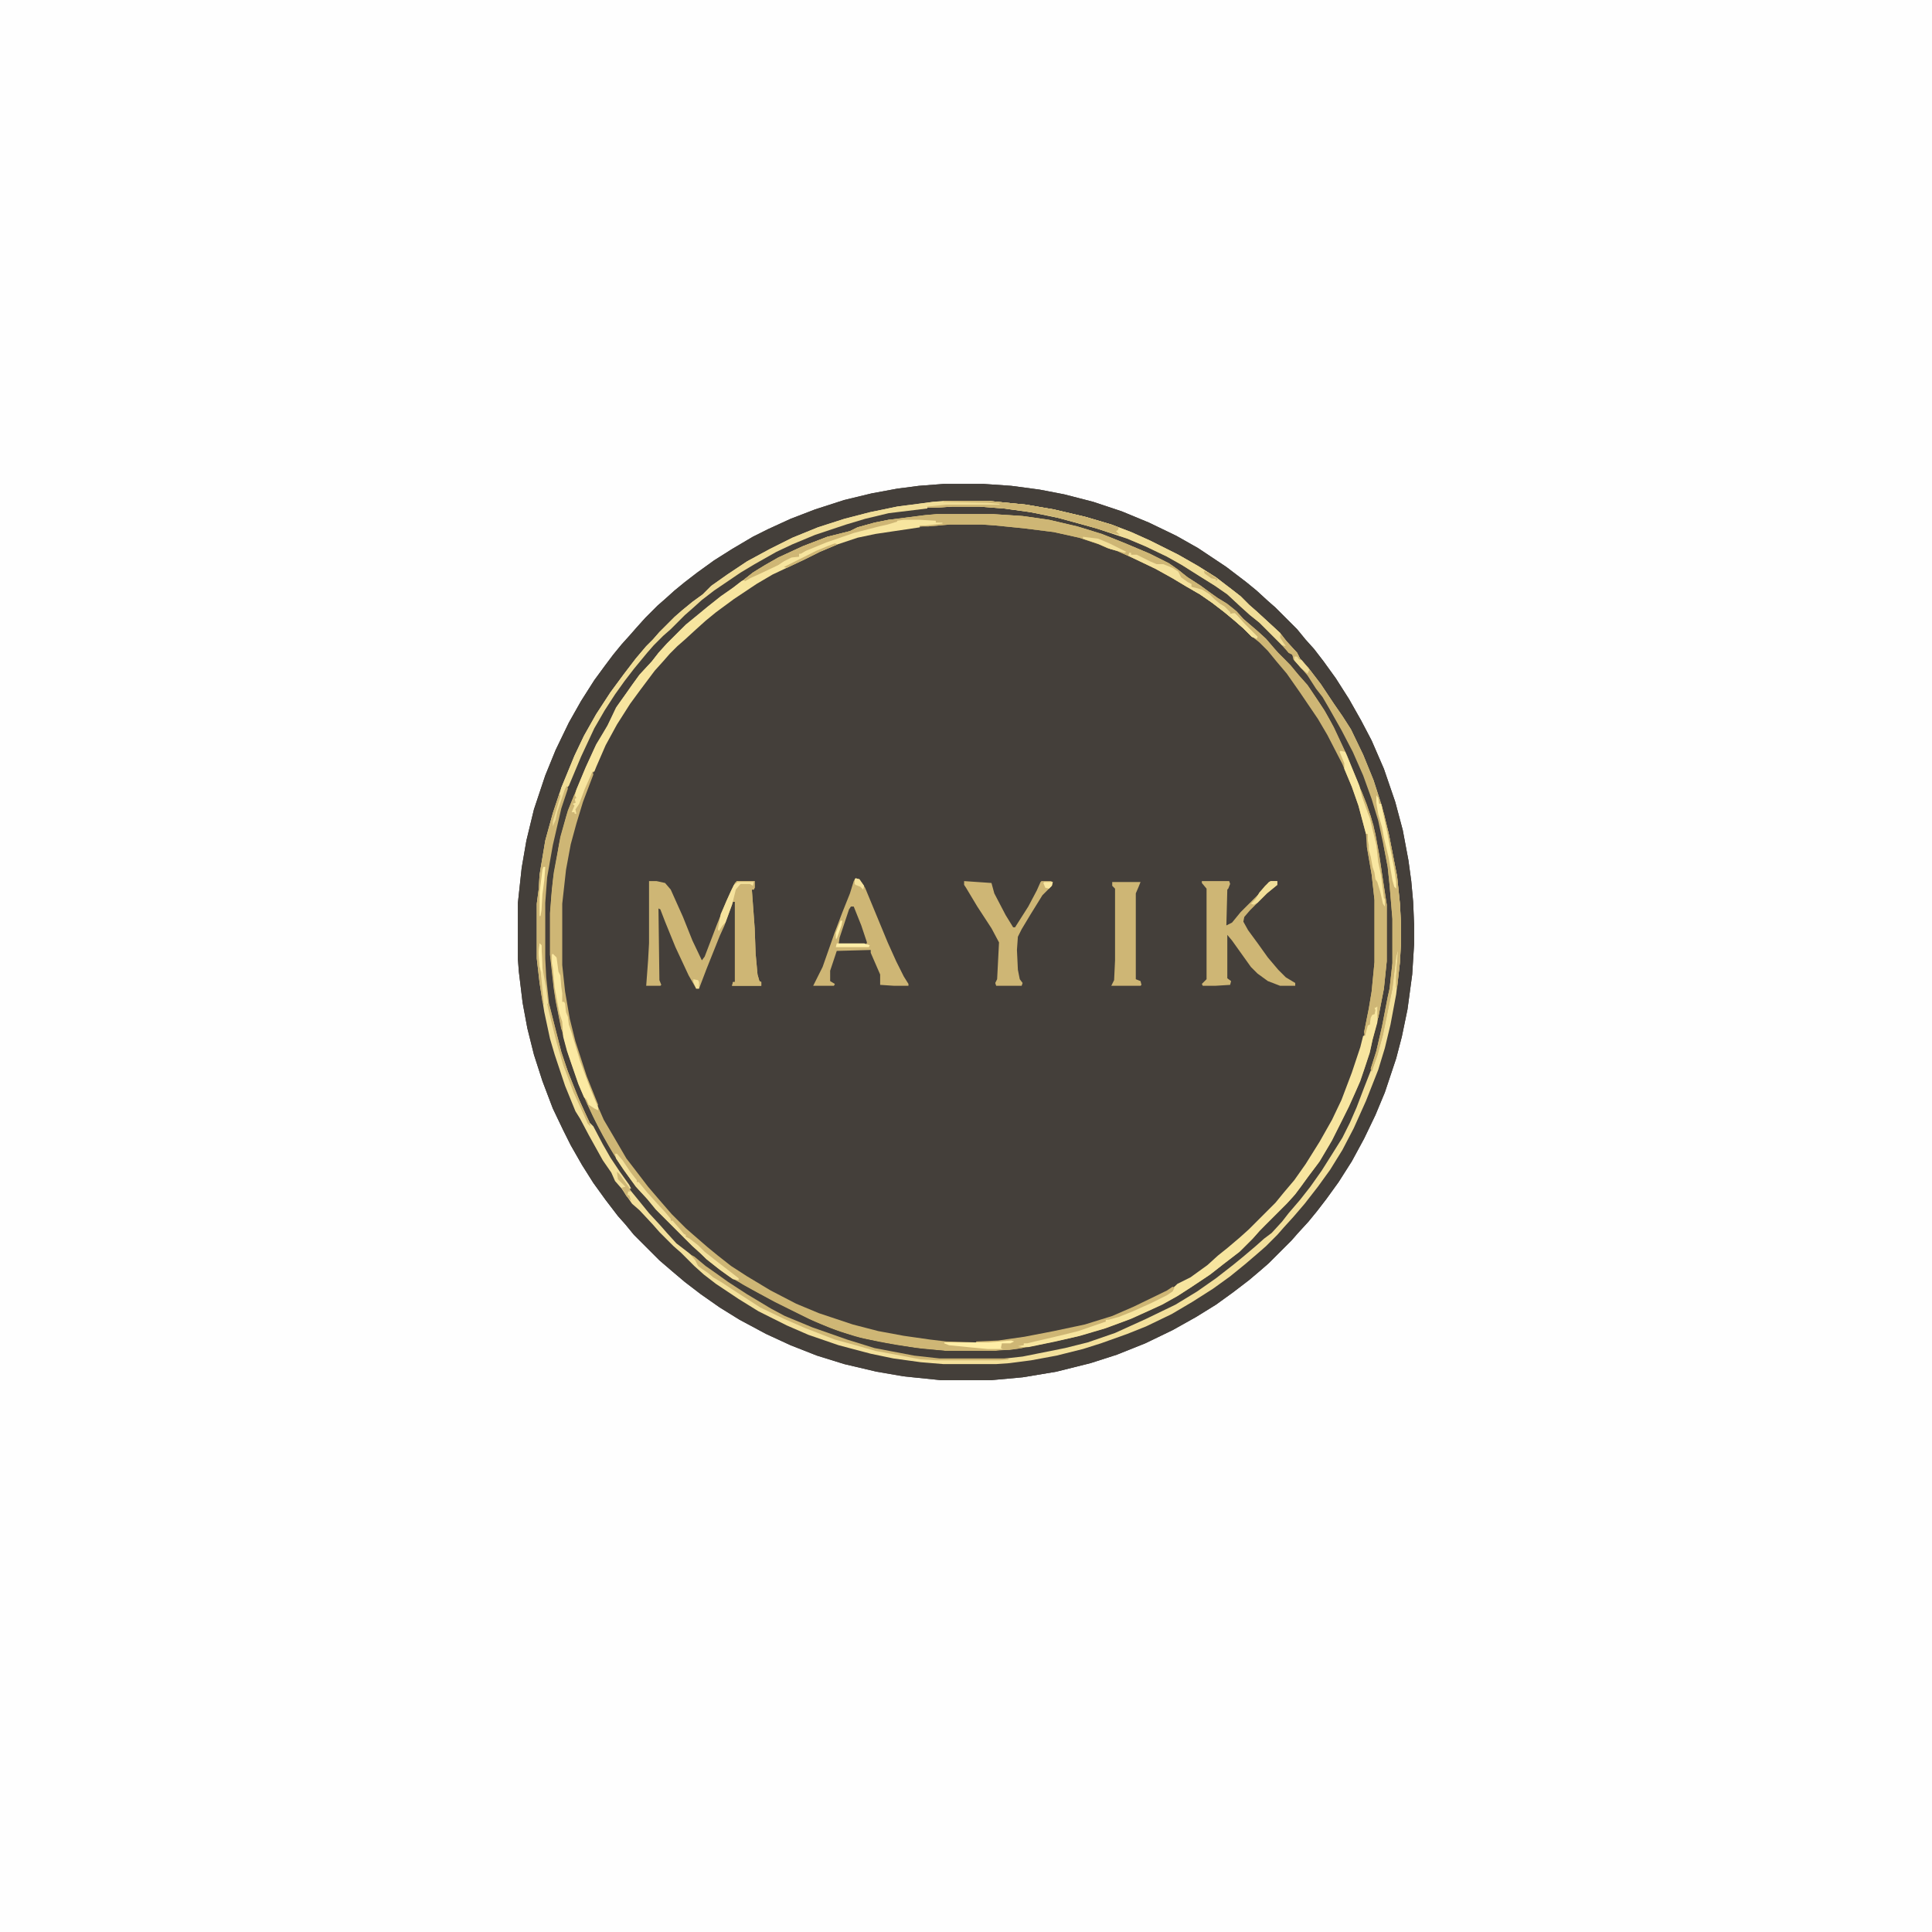
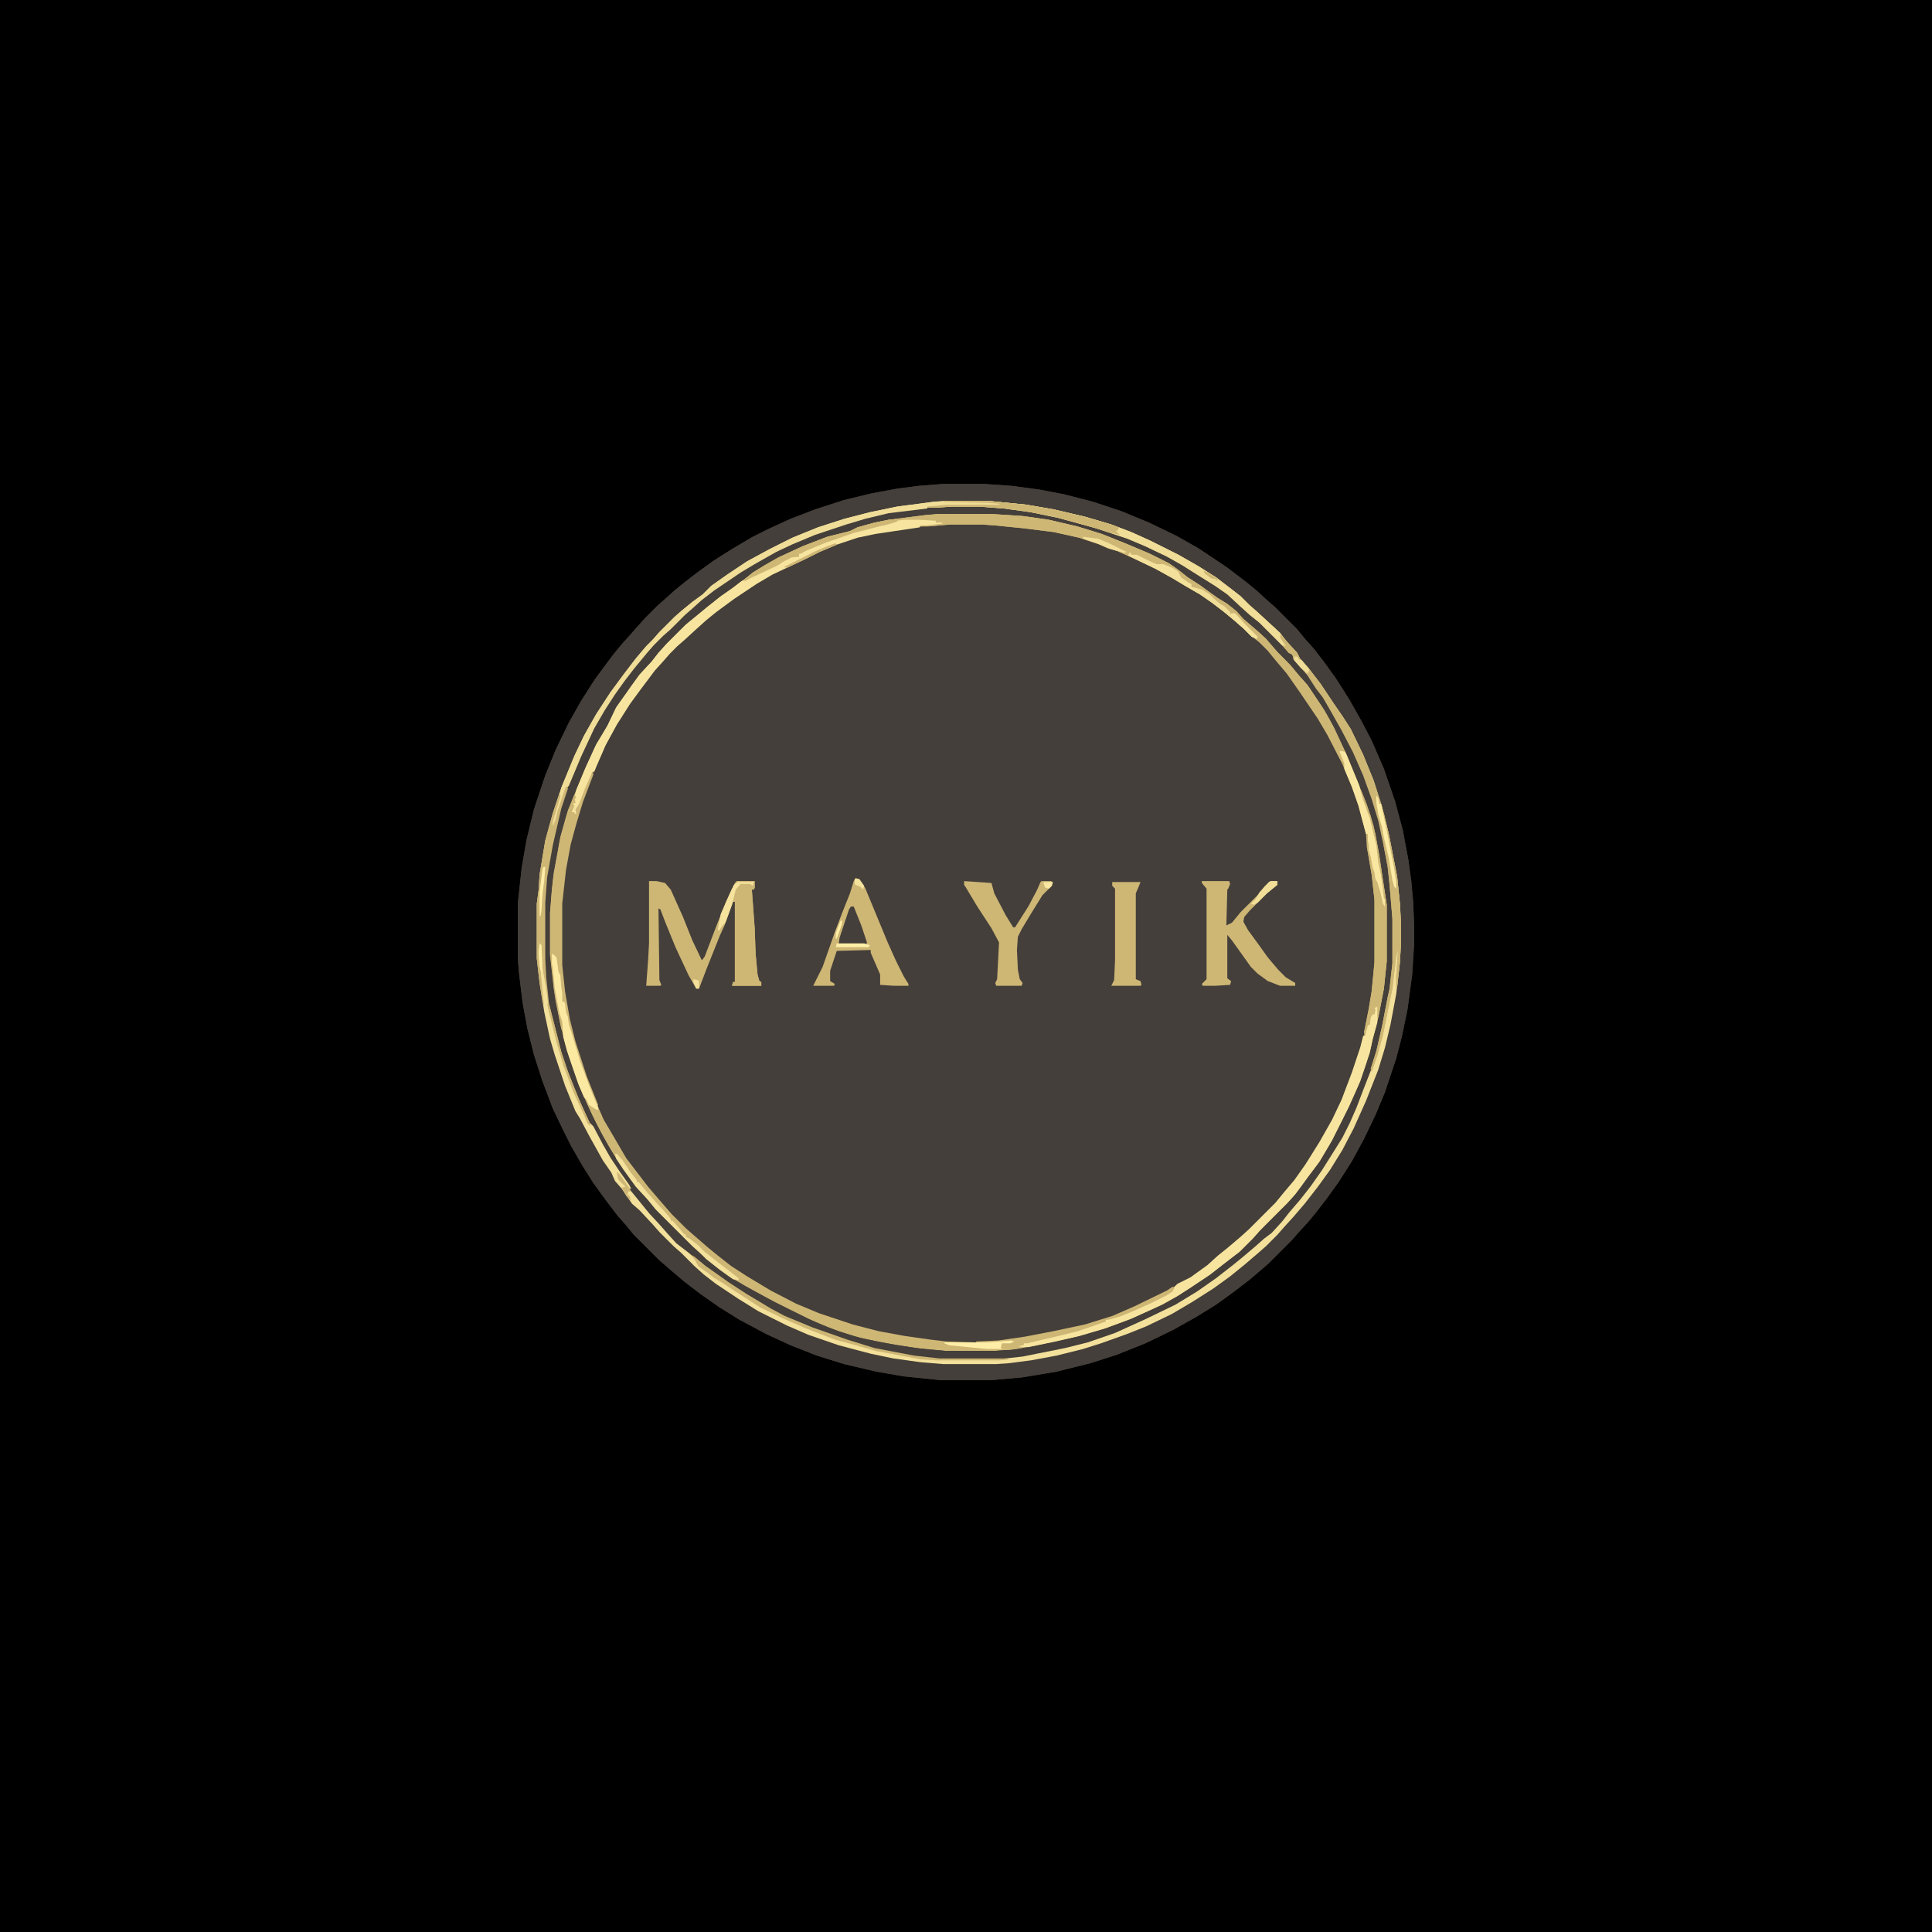
<svg xmlns="http://www.w3.org/2000/svg" version="1.1" viewBox="0 0 2048 2048" width="700" height="700">
-   <path transform="translate(0)" d="m0 0h2048v2048h-2048z" fill="#FEFEFE" />
+   <path transform="translate(0)" d="m0 0h2048v2048h-2048z" fill="#000000" />
  <path transform="translate(1e3 513)" d="m0 0h43l29 2 30 4 26 5 31 8 30 10 29 12 29 14 23 13 30 20 21 16 11 9 12 11 8 7 23 23 9 11 9 10 10 13 13 18 14 22 13 23 11 21 13 30 12 35 8 30 6 32 3 22 2 22 1 24v21l-2 32-5 37-6 29-6 23-12 36-10 24-12 25-13 24-14 22-13 18-10 13-9 11-11 12-7 8-24 24-8 7-13 11-17 13-18 13-21 13-25 14-29 14-30 12-28 9-36 9-36 6-33 3h-54l-39-4-29-5-34-8-29-9-28-11-26-12-28-15-21-13-20-14-17-13-13-11-14-12-27-27-9-11-8-9-13-17-13-18-12-19-12-21-8-16-11-23-11-29-9-28-7-28-5-27-4-33-1-13v-60l4-37 5-29 8-33 12-36 11-27 14-29 13-23 14-22 11-15 9-12 9-11 9-10 7-8 9-10 13-13 8-7 10-9 11-9 13-10 18-13 19-12 22-13 16-8 24-11 26-10 31-10 29-7 27-5 23-3z" fill="#443F3A" />
  <path transform="translate(1e3 513)" d="m0 0h43l29 2 30 4 26 5 31 8 30 10 29 12 29 14 23 13 30 20 21 16 11 9 12 11 8 7 23 23 9 11 9 10 10 13 13 18 14 22 13 23 11 21 13 30 12 35 8 30 6 32 3 22 2 22 1 24v21l-2 32-5 37-6 29-6 23-12 36-10 24-12 25-13 24-14 22-13 18-10 13-9 11-11 12-7 8-24 24-8 7-13 11-17 13-18 13-21 13-25 14-29 14-30 12-28 9-36 9-36 6-33 3h-54l-39-4-29-5-34-8-29-9-28-11-26-12-28-15-21-13-20-14-17-13-13-11-14-12-27-27-9-11-8-9-13-17-13-18-12-19-12-21-8-16-11-23-11-29-9-28-7-28-5-27-4-33-1-13v-60l4-37 5-29 8-33 12-36 11-27 14-29 13-23 14-22 11-15 9-12 9-11 9-10 7-8 9-10 13-13 8-7 10-9 11-9 13-10 18-13 19-12 22-13 16-8 24-11 26-10 31-10 29-7 27-5 23-3zm4 42-40 4-50 8-20 6-24 9-16 8-38 18-17 10-24 16-19 14-11 9-10 9-12 11-8 7-9 9-7 8-9 10-15 20-11 15-14 22-12 22-10 23-14 37-7 23-6 22-5 27-4 36v65l3 28 5 29 6 24 12 37 12 30 7 16 10 17 14 24 10 13 13 17 12 14 13 15 15 15 8 7 15 13 11 9 14 11 17 11 25 15 27 14 24 10 36 12 27 7 27 5 28 4 17 2 31 1 24-1 28-4 31-6 33-7 29-9 23-10 35-17 11-7 14-7 18-13 11-10 10-8 13-11 10-9 29-29 9-11 11-13 12-17 15-24 13-23 10-21 11-29 9-27 7-29 5-30 3-31v-66l-3-27-5-29-1-14-8-30-7-20-10-24-16-31-10-17-19-28-14-20-11-13-9-11-10-10-10-8-7-7-8-7-12-10-13-10-13-9-14-8-15-9-18-10-23-11-18-8-10-3-9-4-21-7-27-6-32-4-30-3-14-1z" fill="#443F3A" />
  <path transform="translate(993,545)" d="m0 0h60l31 2 28 4 30 7 26 8 25 10 26 11 20 10 10 7 10 8 14 9 18 13 10 6 10 8 7 8 14 12 10 9 13 15 13 13 9 11 9 10 18 27 10 18 14 30 18 45 7 19 5 19 4 22 4 27 4 26v60l-3 29-7 36-5 18-3 14-10 30-12 27-18 36-13 22-12 16-8 11-6 8-9 10-29 29-7 8-14 14-17 13-14 11-21 14-14 9-16 9-33 15-27 10-27 8-26 6-29 6-20 3-15 1h-53l-31-3-37-6-27-6-27-9-23-10-35-17-16-9-17-9-6-4-11-6-14-11-10-8-17-16-36-36-9-11-12-13-13-18-10-15-12-21-11-21-13-29-10-28-7-23-3-12-6-30-2-13-4-36v-44l2-25 2-18 4-21 3-17 8-28 8-20 11-26 11-24 12-20 9-19 10-14 7-10 8-11 13-14 7-9 9-10 20-20 22-18 15-12 13-9 9-7 15-11 17-10 16-8 17-8 26-10 24-6 8-4 18-5 15-3 39-5zm14 10-40 4-50 8-20 6-24 9-16 8-38 18-17 10-24 16-19 14-11 9-10 9-12 11-8 7-9 9-7 8-9 10-15 20-11 15-14 22-12 22-10 23-14 37-7 23-6 22-5 27-4 36v65l3 28 5 29 6 24 12 37 12 30 7 16 10 17 14 24 10 13 13 17 12 14 13 15 15 15 8 7 15 13 11 9 14 11 17 11 25 15 27 14 24 10 36 12 27 7 27 5 28 4 17 2 31 1 24-1 28-4 31-6 33-7 29-9 23-10 35-17 11-7 14-7 18-13 11-10 10-8 13-11 10-9 29-29 9-11 11-13 12-17 15-24 13-23 10-21 11-29 9-27 7-29 5-30 3-31v-66l-3-27-5-29-1-14-8-30-7-20-10-24-16-31-10-17-19-28-14-20-11-13-9-11-10-10-10-8-7-7-8-7-12-10-13-10-13-9-14-8-15-9-18-10-23-11-18-8-10-3-9-4-21-7-27-6-32-4-30-3-14-1z" fill="#CEB675" />
  <path transform="translate(1010,536)" d="m0 0h28l35 3 36 6 32 8 37 11 27 10 25 12 16 8 17 10 23 15 11 7 12 11 8 7 11 10 10 8 27 27 6 7 3 5 11 12 10 15 7 10 6 9 14 26 10 18 9 19 9 23 11 33 6 26 4 24 2 13 3 29 1 16v47l-4 34-3 13-8 38-6 21-9 24-14 35-9 17-5 10-6 9-12 19-12 17-18 22-11 13-9 11-9 8-10 8-11 10-10 8-14 11-19 14-22 14-18 10-31 15-18 8-15 6-28 9-41 9-28 5-20 2h-61l-27-3-42-8-35-11-34-12-30-13-20-11-24-15-15-10-12-9-14-10-15-13-8-6-6-5-7-8-15-16-9-11-11-13-12-16-17-26-15-28-8-16-10-22-12-31-8-28-9-36-3-28-1-20v-59l2-27 6-34 7-30 5-19 8-21 15-35 12-25 13-21 13-19 12-15 11-14 18-20 10-10 8-7 15-15 22-18 39-26 21-12 19-10 26-11 25-9 29-9 25-6 21-3 35-4zm-17 9-28 3-23 3-27 6-11 4-6 3-21 5-21 8-20 9-16 8-16 9-11 8-15 11-28 21-9 8-11 9-10 9-20 20-11 14-12 13-7 10-8 11-7 10-8 16-8 15-8 13-12 26-13 32-6 16-8 31-4 25-2 11-2 19-1 17v44l4 36 2 13 4 20 3 13 6 23 11 32 9 21 12 25 11 20 12 19 12 17 8 10 11 12 9 11 43 43 8 7 12 10 17 12 11 6 16 9 17 9 42 21 28 11 24 7 36 7 28 4 23 2h53l23-2 22-4 38-8 31-9 25-9 25-11 16-8 15-8 30-20 12-9 14-11 11-9 17-17 7-8 30-30 16-22 10-13 12-20 14-27 14-29 10-26 7-23 3-14 4-16 6-31 3-29v-60l-6-39-6-36-5-19-8-22-18-44-17-36-11-18-11-16-9-11-10-11-7-8-11-11-9-11-7-7-11-9-12-11-5-5-9-7-14-9-18-13-11-7-11-9-27-14-41-17-27-9-32-8-24-4-20-2-20-1z" fill="#443F3A" />
  <path transform="translate(1e3 531)" d="m0 0h48l40 4 29 5 34 8 27 8 21 8 20 9 30 15 21 12 19 12 17 13 9 7 9 9 8 7 12 11 13 12 7 9 11 12 3 6 9 10 13 17 14 21 9 13 9 14 13 27 11 27 9 28 7 28 9 46 3 29 1 19v24l-1 19-4 34-6 32-6 25-7 23-13 33-13 29-12 23-13 21-13 18-14 18-12 14-10 11-7 8-12 12-8 7-14 12-16 13-18 13-22 14-22 13-27 13-20 8-28 10-19 6-28 7-27 5-23 3-14 1h-56l-24-2-29-4-24-5-34-9-32-11-23-10-30-15-21-13-24-16-13-10-10-9-14-14-8-7-15-15-7-8-14-15-8-7-7-10-4-6-7-8-4-9-9-13-15-27-9-17-5-8-11-27-11-33-5-17-6-28-5-31-3-26v-58l2-15 1-16 6-36 8-29 9-27 14-34 10-21 13-23 15-23 14-19 13-17 11-13 7-7 7-8 16-16 8-7 11-9 11-8 9-9 17-12 21-14 24-13 24-12 27-11 28-9 27-7 29-6 38-5zm10 5-36 3-32 4-25 6-20 6-33 11-24 10-17 8-23 13-15 9-28 19-13 10-10 9-8 7-15 15-8 7-11 11-7 8-14 17-10 13-10 14-11 17-11 19-14 30-15 36-6 19-9 39-6 34-2 27v59l1 20 3 28 13 51 7 21 12 30 11 24 12 22 10 18 10 15 10 14 9 11 13 16 12 13 7 8 10 11 13 10 14 12 28 20 20 13 25 15 15 8 29 12 37 13 29 9 42 8 27 3h61l27-3 45-9 24-6 29-10 33-15 31-15 23-14 20-14 18-14 11-9 13-11 9-8 8-6 11-12 7-9 12-14 11-14 12-17 12-19 10-16 8-16 7-16 8-21 9-23 6-20 6-27 5-26 2-9 3-27v-47l-3-36-2-19-4-21-6-28-7-23-9-25-11-25-12-23-13-23-7-12-7-9-9-14-12-14-3-3-2-5-35-35-10-8-10-9-14-13-13-9-16-10-19-12-16-9-23-11-19-8-33-11-40-11-29-6-29-4-26-2z" fill="#F3E09B" />
  <path transform="translate(993,545)" d="m0 0h60l31 2 28 4 30 7 26 8 25 10 26 11 20 10 10 7 10 8 14 9 18 13 10 6 10 8 7 8 14 12 10 9 13 15 13 13 9 11 9 10 18 27 10 18 14 30 18 45 7 19 5 19 4 22 4 27 4 26v60l-3 29-6 31h-1v-9-3l-3 1 1 3-1 4h-2l-2 4-1 7-2 1-3 11-1-4 5-25 3-18 3-31v-66l-3-27-5-29-1-14-8-30-7-20-10-24-16-31-10-17-19-28-14-20-11-13-9-11-9-9-10-8-7-7-8-7-12-10-13-10-13-9-14-8-15-9-18-10-23-11-18-8-10-3-9-4-21-7-27-6-32-4-30-3-14-1h-34l-23 2h-9v-1l17-3v-2l-5 1-12-1h-17l-12 2-5 2-9 2-27 7-29 10-22 9-5 3h-2v3l-8 1-8 4-6 4-19 9-11 5-5 3-2-1 10-8 13-8 14-8 26-12 26-10 24-6 8-4 18-5 15-3 39-5z" fill="#CEB675" />
  <path transform="translate(688,934)" d="m0 0h8l9 2 6 7 13 29 10 25 10 21 3-4 13-34 10-25 9-19 2-2h19v7l-1 2h-2l3 41 1 27 2 22 2 7 2 1v4h-31l1-4h2v-85h-2l-9 25-5 11-14 35-8 21h-3l-8-14-14-30-11-27-5-13-2-1 1 76 2 5-1 1h-15l2-27 1-18z" fill="#CEB675" />
  <path transform="translate(1e3 531)" d="m0 0h48l40 4 29 5 34 8 27 8 21 8 20 9 30 15 21 12 19 12 17 13 9 7 9 9 8 7 12 11 13 12 7 9 11 12 3 6 9 10 13 17 14 21 9 13 9 14 13 27 11 27 9 28 7 28 9 46 3 29 1 19v24l-1 19-3 27h-1v-12l2-28-2 7-4 34-10 49-6 22-6 17-1-3 6-19 6-26 6-31 2-9 3-27v-47l-3-36-2-19-4-21-6-28-7-23-9-25-11-25-12-23-13-23-7-12-7-9-9-14-12-14-3-3-1-5-4-2-9-10-22-22-10-8-10-9-14-13-13-9-16-10-19-12-16-9-23-11-19-8-33-11-40-11-29-6-29-4-26-2h-28l-16 1h-11v-1l20-2h57l-1-1-12-1-47-1z" fill="#CEB675" />
  <path transform="translate(1461,1061)" d="m0 0h1v7l-1 2-1 14-5 18-3 14-10 30-12 27-18 36-13 22-12 16-8 11-6 8-9 10-29 29-7 8-14 14-17 13-14 11-21 14-14 9-16 9-33 15-27 10-27 8-26 6-29 6h-13l2-2h6v-2l12-3 26-6 12-3 20-6 15-5h2v-2l19-6 26-11 17-9 8-4 2-4 4-4 14-7 18-13 11-10 10-8 13-11 10-9 28-28 9-11 11-13 12-17 15-24 13-23 10-21 11-29 9-27 3-12h2l2-11 3-1v-7l2-3 3-1v-7h2z" fill="#F7E59F" />
  <path transform="translate(993,545)" d="m0 0h60l31 2 28 4 30 7 26 8 25 10 26 11 20 10 10 7 10 8 14 9 9 7 6 8 5 4 5 3 6 6v2l5-1 11 12 13 13-1 2-5-2-9-9-8-7-12-10-13-10-13-9-14-8-15-9-18-10-23-11-18-8-10-3-9-4-21-7-27-6-32-4-30-3-14-1h-34l-23 2h-9v-1l17-3v-2l-5 1-12-1h-17l-12 2-5 2-9 2-27 7-29 10-22 9-5 3h-2v3l-8 1-8 4-6 4-19 9-11 5-5 3-2-1 10-8 13-8 14-8 26-12 26-10 24-6 8-4 18-5 15-3 39-5z" fill="#CEB675" />
  <path transform="translate(958,551)" d="m0 0h17l17 1v2h7v1l-18 2h-6v2l-47 7-19 4-21 7-19 8-16 8-34 16-17 10-24 16-19 14-11 9-10 9-12 11-8 7-8 8-7 8-9 10-15 20-11 15-14 22-12 22-10 23-2 5h-2l-3 9-4 9-8 21-2 1 1 2-1 3-3-1-2 3-1-5 3-6-1 1-1-3 2-2 2 1-1-6 2-8 10-24 11-24 12-20 9-19 10-14 7-10 8-11 13-14 7-9 9-10 20-20 22-18 15-12 13-9 9-7 7-3 10-5 12-5 15-8 5-3 4-2h8v-3l14-7 26-10 22-7 23-6 13-3 6-2z" fill="#F7E59F" />
  <path transform="translate(1274,934)" d="m0 0h29l1 3-2 5-1 1-1 38 6-3 9-11 19-19 7-9 6-5h7v4l-11 9-18 18-6 7-1 5 5 9 11 15 10 14 11 13 8 8 10 6v3h-16l-13-5-11-8-7-7-20-28-5-6v46l4 3-1 4-16 1h-13l-1-2 5-5v-96l-5-6z" fill="#CEB675" />
  <path transform="translate(907,931)" d="m0 0 4 1 6 9 24 58 9 20 8 16 5 8v2h-15l-15-1v-11l-10-23v-3l-36 1-7 21v11l5 3-1 2h-22l10-20 13-37 8-21 8-20 4-13z" fill="#CEB675" />
  <path transform="translate(989,532)" d="m0 0h58l19 2v1l-10 1h-53l-10 1h-10v2l-41 5-25 6-20 6-33 11-24 10-17 8-23 13-15 9-28 19-13 10-10 9-8 7-15 15-8 7-10 10-7 8-14 17-10 13-10 14-11 17-11 19-14 30-13 31-3 3-6 17-5 18-3 7h-1v-7l8-27 2-9 14-34 10-21 13-23 15-23 14-19 13-17 11-13 7-7 7-8 16-16 8-7 11-9 11-8 9-9 17-12 21-14 24-13 24-12 27-11 28-9 27-7 29-6z" fill="#F0DD98" />
  <path transform="translate(1022,934)" d="m0 0 29 2 3 11 12 23 8 13h2l14-22 9-17 4-9 1-1h10l2 1-1 4-10 10-13 21-9 15-4 8-1 14 1 21 2 10 3 4-1 3h-27l-1-3 2-4 2-39-8-15-15-23-12-20-2-3z" fill="#CEB675" />
  <path transform="translate(1e3 531)" d="m0 0h48l40 4 29 5 34 8 27 8 21 8 20 9 30 15 21 12 19 12 17 13 9 7 9 9 8 7 12 11 13 12 3 9 3 3v2l-4-1-24-24-10-8-10-9-14-13-13-9-16-10-19-12-16-9-23-11-19-8-33-11-40-11-29-6-29-4-26-2h-28l-16 1h-11v-1l20-2h57l-1-1-12-1-47-1z" fill="#F0DD98" />
  <path transform="translate(628,818)" d="m0 0 1 3-11 29-7 23-6 22-5 27-4 36v65l3 28 5 29 6 24 12 37 12 30-1 3-11-27-10-28-8-27-2-6-2-11-1-2-1-11h-2l-1-10-2-18-2-4-2-15-3-3v9l2 14 1 12 2 11 4 21 2 6v9l-2-3-6-30-2-13-4-36v-44l2-25 2-18 4-21 3-17 8-28 7-17 2 4-2 1 1 4-3 1 2 2-3 7h3v2h2l-1-5 4-6 6-16 4-9z" fill="#CEB675" />
  <path transform="translate(1179,935)" d="m0 0h30l-2 5-3 7v91l5 2 1 4-1 1h-31l3-6 1-21v-76l-3-3z" fill="#CEB675" />
  <path transform="translate(781,934)" d="m0 0h19v7l-1 2h-2l3 41 1 27 2 22 2 7 2 1v4h-31l1-4h2v-85h-3l3-13 6-7h10l3 2 1-3-17 1-3 2z" fill="#CEB675" />
  <path transform="translate(1441,836)" d="m0 0 2 2 6 15 7 22 6 31 4 27 4 26v60l-3 29-6 31h-1v-9-3l-3 1 1 3-1 4h-2l-2 4-1 7-2 1-3 11-1-4 5-25 3-18 3-31v-66l-3-27-5-29v-14l2 4-1 7 2 1 1 10 2 5 2 13 1 1 2 9 3 6 3 16 1 2v-5l-1-1-3-24-3-14-2-18-8-33-4-9-5-15z" fill="#CEB675" />
  <path transform="translate(601,833)" d="m0 0 1 3-7 21-9 39-6 34-2 27v59l1 20 3 28 13 51 7 21 12 30 11 24 1 4-3-3-4-9-11-24-11-29-7-24-11-44-3-23-2-11-1-22-1 9 1 13 2 16 2 17v6l-2-4-3-20-3-26v-58l2-15 1-16 6-36 8-29 7-21 1 3-8 27v5l3-7 2-9 8-24z" fill="#CEB675" />
  <path transform="translate(572 1e3)" d="m0 0 2 2 1 24 4 22 2 16 5 18 10 38 13 35 12 27 4 8 4 4 10 19 8 14 10 15 10 14 2 4h-3l-1 4h2l2 6-5-5-5-8-7-8-4-9-9-13-15-27-9-17-5-8-11-27-11-33-5-17-6-28-4-42-1-4-1-14z" fill="#F3E09B" />
  <path transform="translate(586,1011)" d="m0 0 4 4 2 15 2 4 1 12 1 7v9h2l1 2 1 9 2 5 1 8 3 9 9 30 10 27 9 22v3l-4-2-6-4-2-5-3-3-6-14-12-35-4-15-1-16-3-9-3-16-2-11-2-21-1-5v-9z" fill="#FBE9A2" />
  <path transform="translate(1465,859)" d="m0 0 2 3 6 26 8 41 3 29 1 19v24l-1 19-3 27h-1v-12l2-28-2 7-4 34-10 49-6 22-6 17-1-3 6-19 6-26 6-31 2-9 3-27v-47l-3-36-2-19-4-21-1-10h2l5 21 4 24 2 7-1-13-7-37-6-27z" fill="#CEB675" />
  <path transform="translate(1e3 531)" d="m0 0h48l40 4 29 5 34 8 27 8 8 3-1 3-2 1 4 4-9-2-30-9-34-9-27-5-23-3-26-2h-28l-16 1h-11v-1l20-2h57l-1-1-12-1-47-1z" fill="#CEB675" />
  <path transform="translate(1421,796)" d="m0 0 5 1 13 31 2 5 3 12 6 17 2 5 7 29 2 18 3 14 3 24 1 1v8l-2-3-3-13-3-10-2-3-1-7-2-6-2-11-2-7v-5l-1-5v-7h-2l-8-30-7-20-8-19v-6l-5-12z" fill="#F9E7A1" />
  <path transform="translate(1243,1364)" d="m0 0 2 1-2 4-6 4-16 8-20 9-15 6-11 3h-3v2l-29 10-16 4-17 4-13 3-8 2h-4v2l-6 1 5 1v1l-14 2h-8l-1-5 3-3h9l-1-1-24 2h-14l1-2 23-1 28-4 31-6 33-7 29-9 23-10 35-17z" fill="#CEB675" />
  <path transform="translate(732,1330)" d="m0 0 4 2 12 10 10 7 14 10 20 13 25 15 15 8 29 12 37 13 29 9 42 8 27 3h73v1l-9 1h-67l-17-1-21-4-27-5-21-6-22-6-31-12-23-10-25-12-31-20-9-6-10-6-6-5-6-4-4-3-3-6z" fill="#CEB675" />
  <path transform="translate(1197,586)" d="m0 0h2v2h6l14 7 7 3h7l10 4 6 4 3 6 7 5 4 2v3l11 3 8 5 5 5 6 5 5 3 6 6v2l5-1 11 12 13 13-1 2-5-2-9-9-8-7-12-10-13-10-13-9-14-8-15-9-18-10-23-11-6-3z" fill="#F4E19C" />
  <path transform="translate(942,551)" d="m0 0h9v2l-10 3-9 2-27 7-29 10-22 9-5 3h-2v3l-8 1-8 4-6 4-19 9-11 5-5 3-2-1 10-8 13-8 14-8 26-12 26-10 24-6 8-4 18-5z" fill="#CEB675" />
  <path transform="translate(902,961)" d="m0 0h3l8 20 6 18-1 3-29-1 1-7 10-30z" fill="#443F3A" />
  <path transform="translate(652,1223)" d="m0 0h2l6 7 8 12 7 9v2h2l9 11 9 10 11 12 5 6v2h2l7 8 5 6 2 1v2l4 2 9 7 7 7 14 11 13 10 9 7v2l-6-1-14-10-14-11-7-7-8-7-39-39-9-11-12-13-13-18-8-12z" fill="#F4E19C" />
  <path transform="translate(1267,624)" d="m0 0 7 1 8 5 5 5 6 5 5 3 6 6v2l5-1 11 12 13 13-1 2-5-2-9-9-8-7-12-10-13-10-13-9-7-4z" fill="#F1DF99" />
  <path transform="translate(1459,843)" d="m0 0 2 3 1 6h2l6 28 8 41 2 14v7l-2-2-2-7-4-24-5-21-2-11-4-14-2-12z" fill="#FDECA5" />
  <path transform="translate(782,935)" d="m0 0h17l-1 4-3-2h-10l-5 6-4 16-7 19-3 3-4 6-1-2 3-16 11-25 3-6z" fill="#F5E29D" />
  <path transform="translate(1072,1421)" d="m0 0 3 1-4 2h-9l-1 5 2 1h-16l-21-2-20-2-5-2v-1h47z" fill="#FFEEA7" />
  <path transform="translate(1357,673)" d="m0 0 5 5 13 14 3 6 9 10 1 4-2 2-7-6-7-8-2-6-4-2-5-7h2l-6-9z" fill="#CEB675" />
  <path transform="translate(580,1064)" d="m0 0h2l13 51 7 21 12 30 11 24 1 4-3-3-4-9-11-24-11-29-7-24-8-32z" fill="#CEB675" />
  <path transform="translate(1347,934)" d="m0 0h7v4l-11 9-10 10-4 2-3-1 5-5 4-7 10-11z" fill="#F1DF99" />
  <path transform="translate(1148,569)" d="m0 0 16 2 12 5 18 9-2 1-15-4-14-6-15-5z" fill="#F2DF99" />
  <path transform="translate(1307,650)" d="m0 0 4 2 7 8 15 15-1 2-5-2-9-9-8-7-6-8z" fill="#F5E39D" />
  <path transform="translate(887 1e3)" d="m0 0h29l6 2-1 2h-35z" fill="#FFEEA7" />
  <path transform="translate(576,919)" d="m0 0h2l-1 14-2 15-1 17-1 6h-1v-25l3-24z" fill="#FFEEA7" />
  <path transform="translate(885,576)" d="m0 0 3 1-19 8-16 8-19 9-3-1 34-17 12-5z" fill="#CEB675" />
  <path transform="translate(1372,696)" d="m0 0h3l2 3 3 1 8 10-2 4-7-6-7-8z" fill="#F0DD98" />
  <path transform="translate(654,1242)" d="m0 0 3 3 10 14 2 4h-3l-1 4h2l2 6-5-5-5-9 4-1-8-8z" fill="#CFB776" />
  <path transform="translate(907,931)" d="m0 0 4 1 5 7-1 4-3-3-5-2-1-1v-5z" fill="#F5E29D" />
  <path transform="translate(572 1e3)" d="m0 0 2 2 1 29-2-3-1-4-1-14z" fill="#FFEEA7" />
  <path transform="translate(1107,935)" d="m0 0h9l-1 4-3 3-4-1-2-5z" fill="#F9E7A1" />
  <path transform="translate(735,1038)" d="m0 0 5 1 1 2v7h-3l-3-7z" fill="#F3E09B" />
  <path transform="translate(1276,605)" d="m0 0 5 2 10 7-2 2v-2l-5-1-7-5z" fill="#CEB675" />
  <path transform="translate(891,976)" d="m0 0h2l-1 5-5 14h-1v-6z" fill="#FFEEA7" />
</svg>
